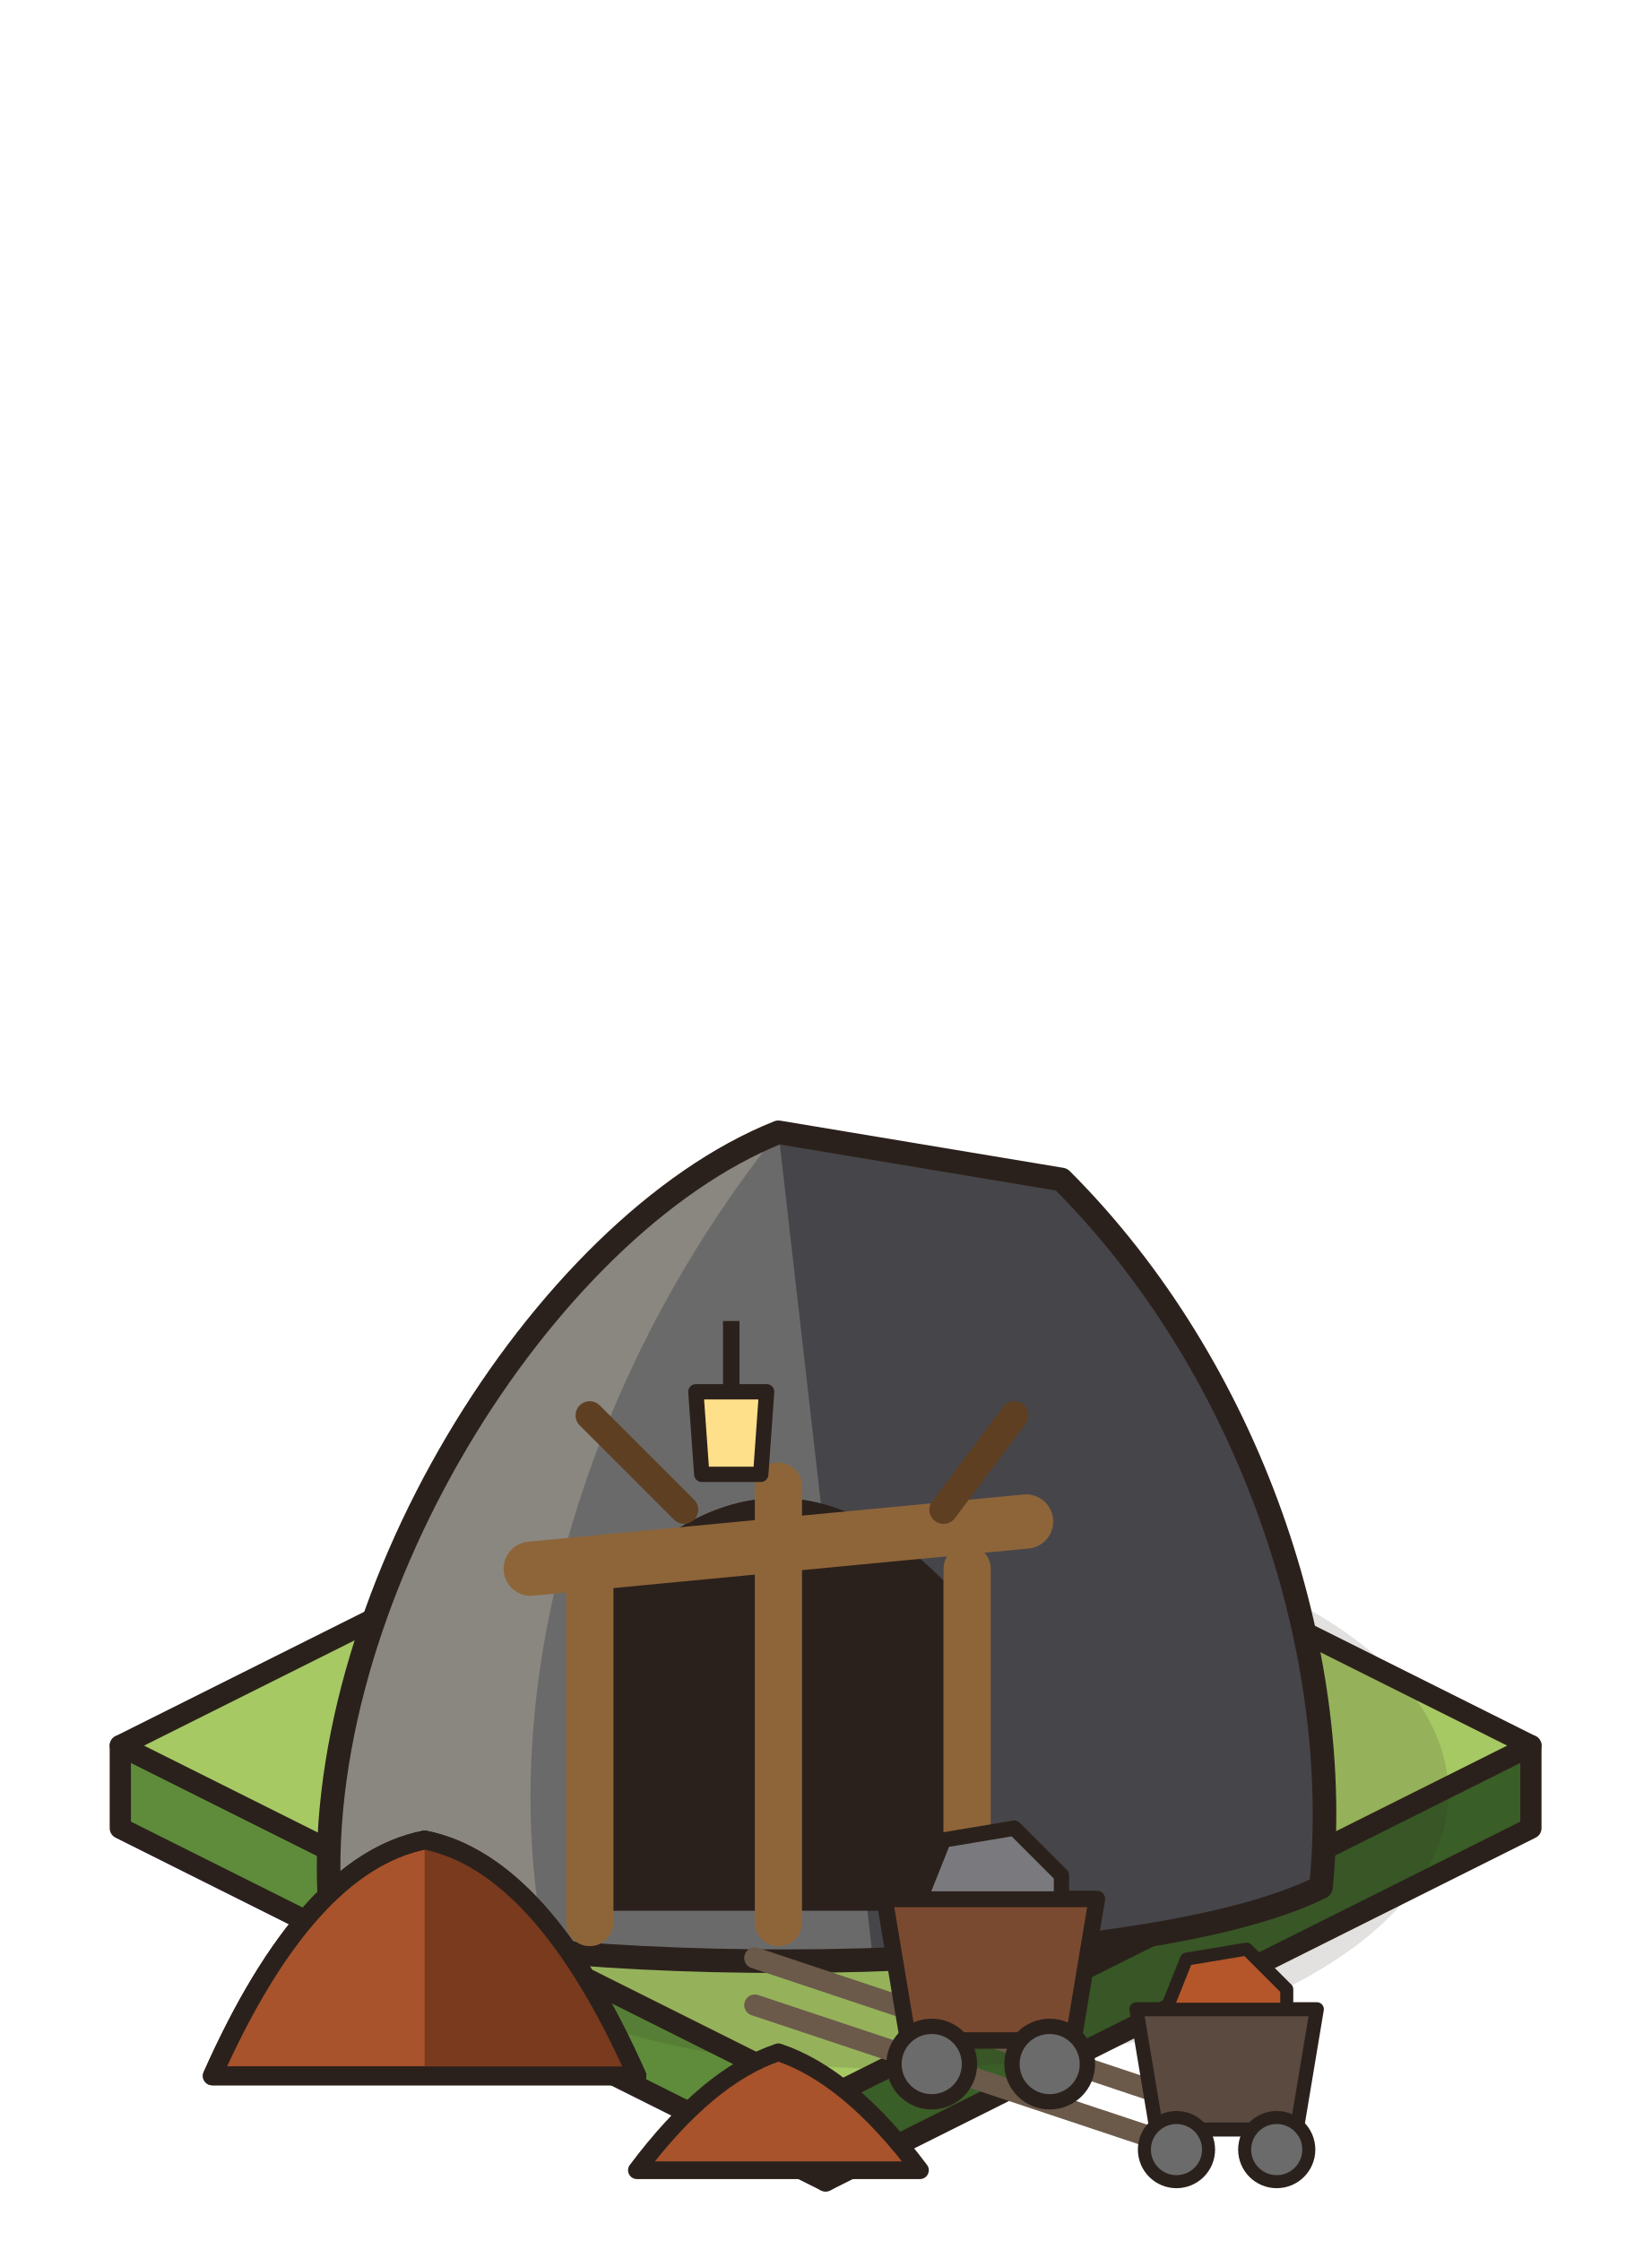
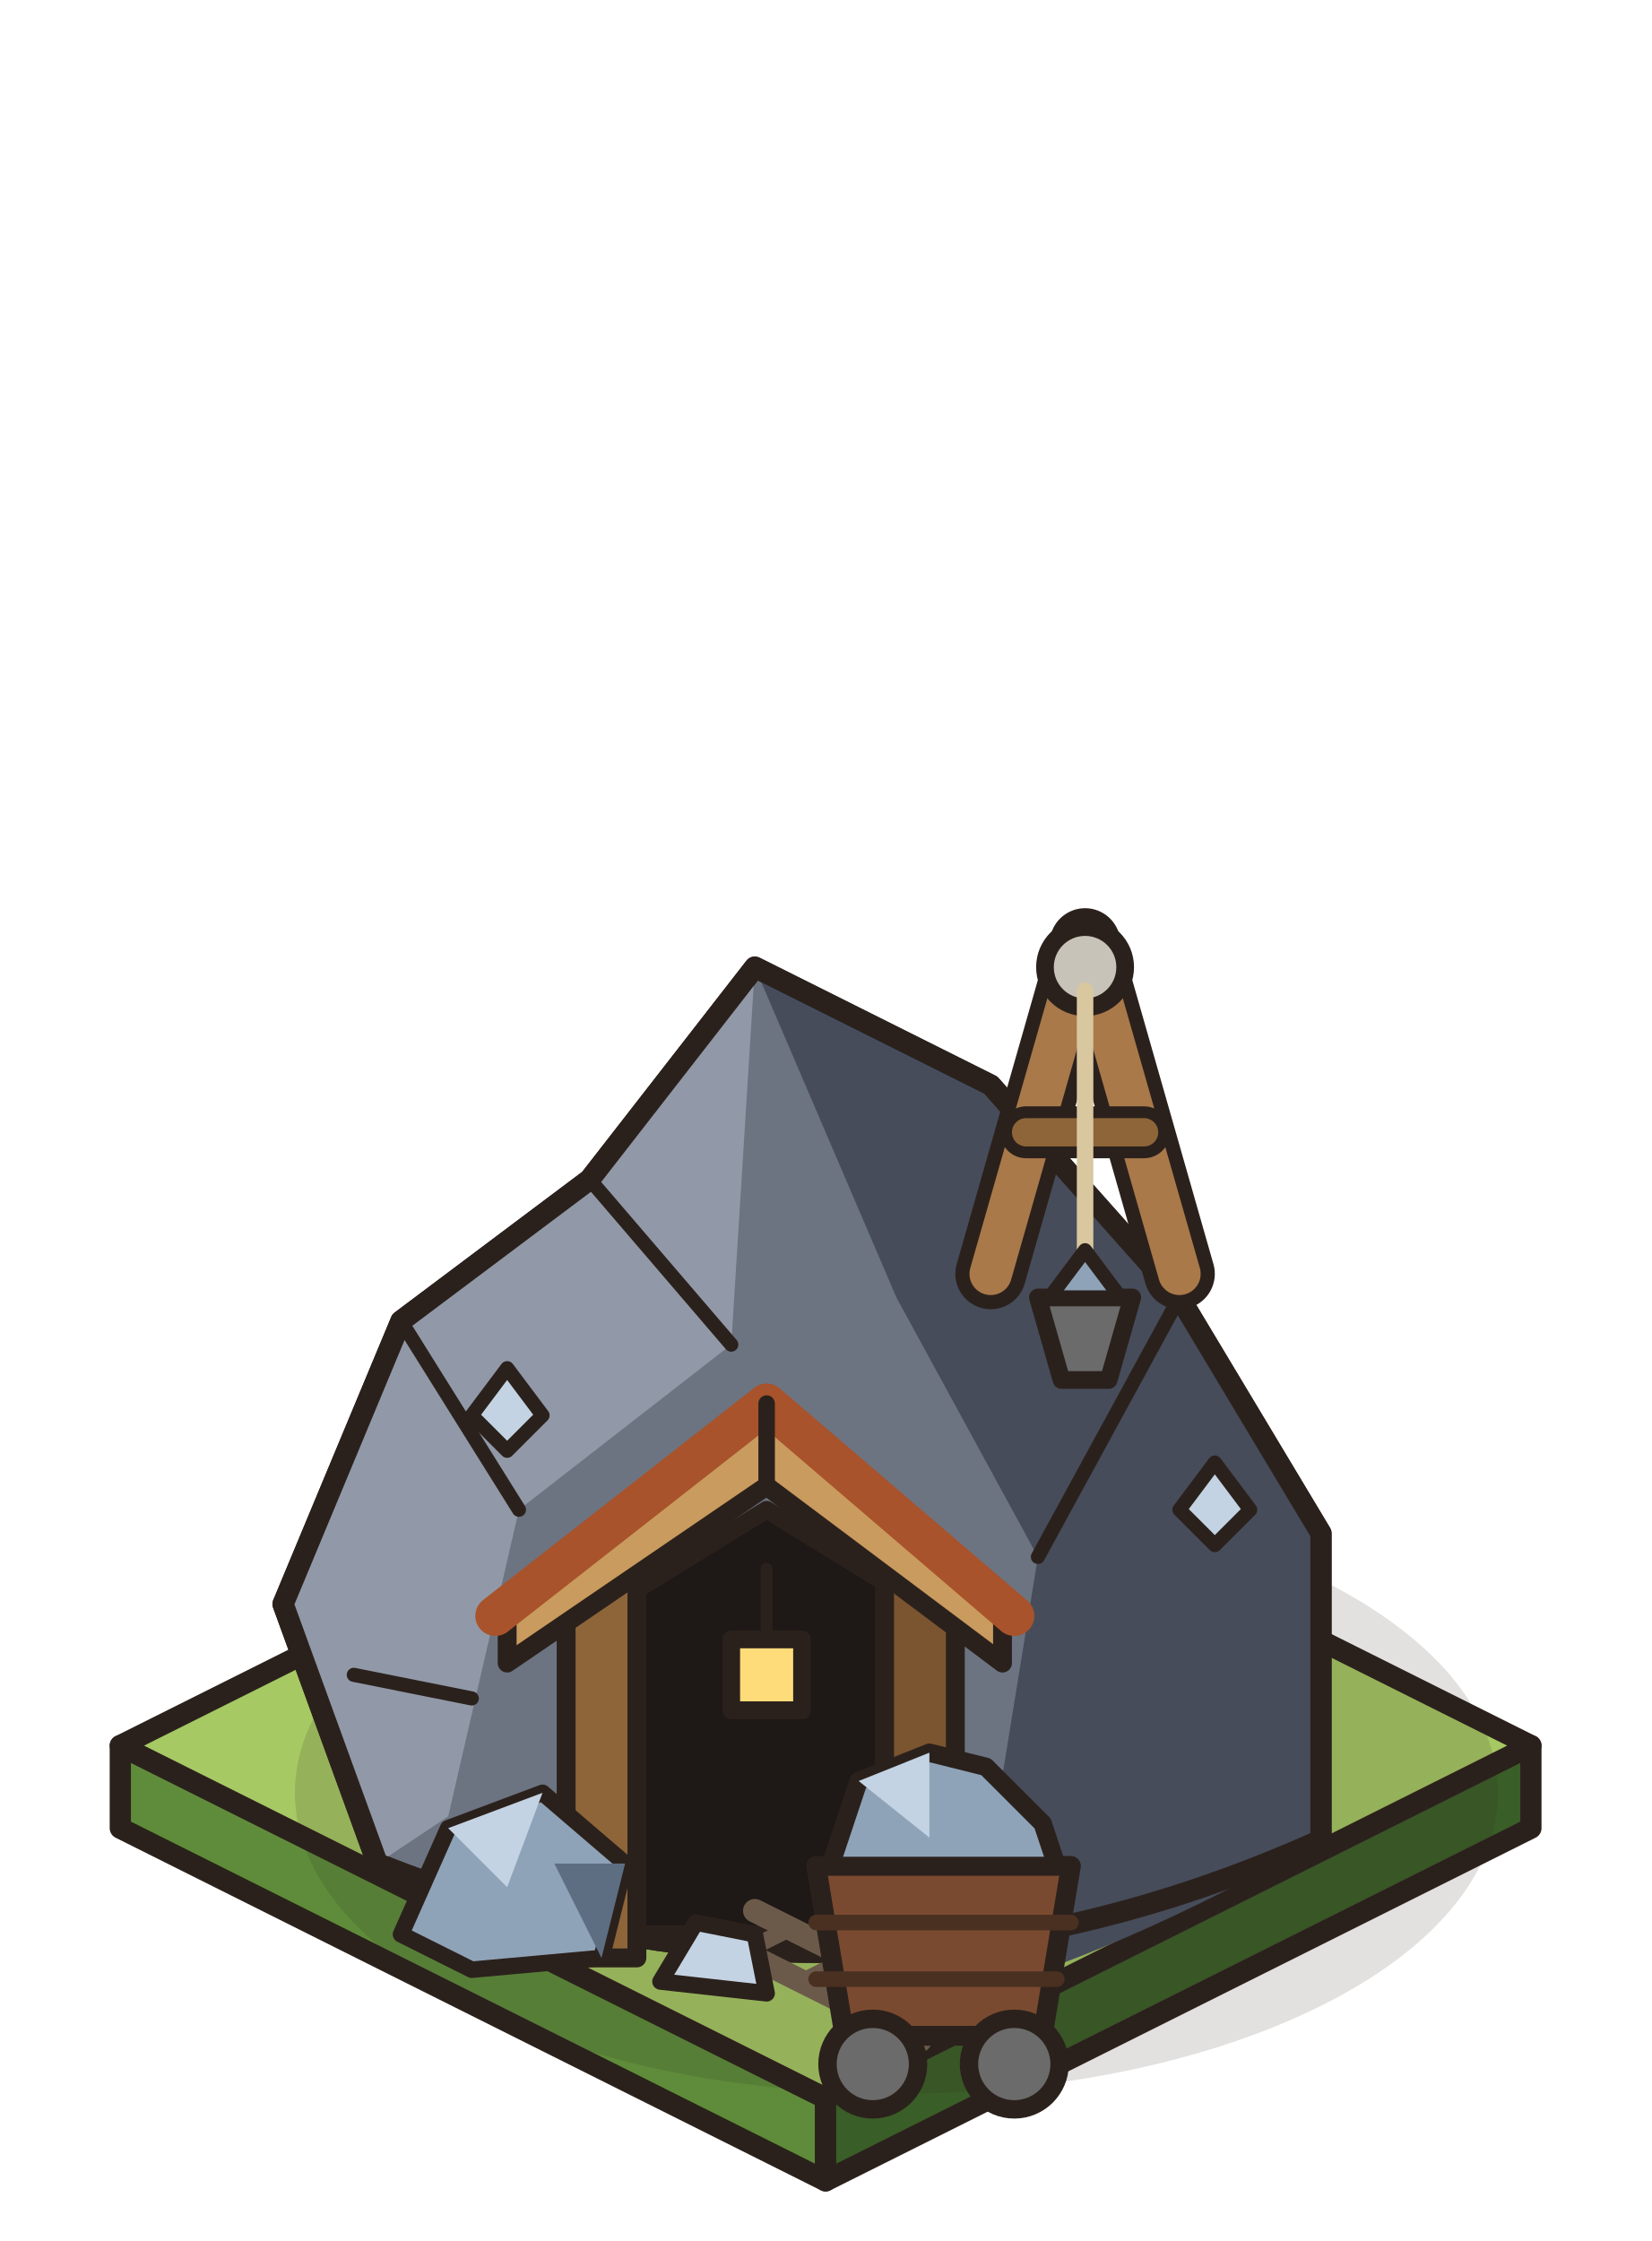
<svg xmlns="http://www.w3.org/2000/svg" viewBox="-70 -122 140 190" width="280" height="380">
  <path d="M-59.8 26L0 55.9L0 62.9L-59.8 33Z" fill="#5E8C3A" stroke="#2B211C" stroke-width="1.8" stroke-linejoin="round" />
  <path d="M59.8 26L0 55.9L0 62.9L59.8 33Z" fill="#3A5E27" stroke="#2B211C" stroke-width="1.8" stroke-linejoin="round" />
  <path d="M0 -3.9L59.8 26L0 55.9L-59.8 26Z" fill="#A6C964" stroke="#2B211C" stroke-width="1.8" stroke-linejoin="round" />
-   <ellipse cx="6" cy="30" rx="46.8" ry="23.4" fill="#2B211C" opacity="0.14" />
-   <path d="M-42 40C-44 14 -24 -18 -4 -26L20 -22C36 -6 44 18 42 38C26 46 -26 46 -42 40Z" fill="#6B6A6A" />
-   <path d="M-4 -26L20 -22C36 -6 44 18 42 38C30 43 12 44 4 44Z" fill="#46454A" />
-   <path d="M-42 40C-44 14 -24 -18 -4 -26C-20 -6 -28 20 -24 42Z" fill="#8A8780" />
-   <path d="M-42 40C-44 14 -24 -18 -4 -26L20 -22C36 -6 44 18 42 38C26 46 -26 46 -42 40Z" fill="none" stroke="#2B211C" stroke-width="2" stroke-linejoin="round" />
-   <path d="M-18 40L-18 12Q-4 -2 10 12L10 40Z" fill="#2B211C" />
-   <path d="M-20 41L-20 11M-4 41L-4 4M12 41L12 11" fill="none" stroke="#8E6539" stroke-width="4" stroke-linecap="round" />
-   <path d="M-25 11L17 7" fill="none" stroke="#8E6539" stroke-width="4.6" stroke-linecap="round" />
-   <path d="M-20 -2L-12 6M16 -2L10 6" fill="none" stroke="#5E3F22" stroke-width="2.4" stroke-linecap="round" />
-   <path d="M-8 -10L-8 -4" fill="none" stroke="#2B211C" stroke-width="1.4" />
-   <path d="M-11 -4L-5 -4L-5.5 3L-10.5 3Z" fill="#FFE08A" stroke="#2B211C" stroke-width="1.3" stroke-linejoin="round" />
-   <path d="M-6 44L30 56M-6 48L30 60" fill="none" stroke="#6B5A4A" stroke-width="1.8" stroke-linecap="round" />
-   <g class="anim-cart">
-     <g transform="translate(14 48)">
-       <path d="M-9 -9L9 -9L7 3L-7 3Z" fill="#7A4A30" stroke="#2B211C" stroke-width="1.4" stroke-linejoin="round" />
-       <path d="M-6 -9L-4 -14L2 -15L6 -11L6 -9Z" fill="#7A7A7E" stroke="#2B211C" stroke-width="1.3" stroke-linejoin="round" />
-       <circle cx="-5" cy="5" r="3.2" fill="#6B6B6B" stroke="#2B211C" stroke-width="1.3" />
-       <circle cx="5" cy="5" r="3.2" fill="#6B6B6B" stroke="#2B211C" stroke-width="1.3" />
+   <ellipse cx="6" cy="30" rx="51" ry="25.5" fill="#2B211C" opacity="0.14" />
+   <g stroke="#2B211C" stroke-width="1.8" stroke-linejoin="round" stroke-linecap="round">
+     <path d="M-38 36L-46 14L-36 -10L-20 -22L-6 -40L14 -30L30 -12L42 8L42 34Q2 52 -38 36Z" fill="#6C7482" />
+     <path d="M-46 14L-36 -10L-20 -22L-6 -40L-8 -8L-26 6L-32 32L-38 36Z" fill="#9199A8" stroke="none" />
+     <path d="M-6 -40L14 -30L30 -12L42 8L42 34Q24 44 12 47L18 10L6 -12Z" fill="#464C5A" stroke="none" />
+     <path d="M-38 36L-46 14L-36 -10L-20 -22L-6 -40L14 -30L30 -12L42 8L42 34Q2 52 -38 36Z" fill="none" />
+     <path d="M-20 -22L-8 -8M-36 -10L-26 6M30 -12L18 10M-40 20L-30 22" fill="none" stroke-width="1.2" />
+     <path d="M-18 42L-18 14L-5 6L8 14L8 42Z" fill="#1E1816" stroke-width="1.5" />
+     <path d="M-22 44L-16 44L-16 12L-22 12Z" fill="#8E6539" stroke-width="1.6" />
+     <path d="M5 44L11 44L11 12L5 12Z" fill="#7A5530" stroke-width="1.6" />
+     <path d="M-27 14L-5 -2L15 14L15 19L-5 4L-27 19Z" fill="#C99B5E" stroke-width="1.6" />
+     <path d="M-28 15L-5 -3L16 15" fill="none" stroke="#A8532B" stroke-width="3.4" />
+     <path d="M-5 -3L-5 4" fill="none" stroke-width="1.4" />
+     <path d="M-5 11L-5 17" fill="none" stroke-width="1" />
+     <path d="M-8 17L-2 17L-2 23L-8 23Z" fill="#FFDC7A" stroke-width="1.5" />
+     <path d="M-6 40L12 49M-10 42L8 51" fill="none" stroke="#6B5A4A" stroke-width="2" />
+     <path d="M-3 41.5L-7 43.5M2 44L-2 46M7 46.5L3 48.5" fill="none" stroke="#6B5A4A" stroke-width="1.4" />
+     <g class="anim-cart">
+       <g transform="translate(10 47) scale(1.2)">
+         <path d="M-9 -9L9 -9L7 3L-7 3Z" fill="#7A4A30" stroke-width="1.4" />
+         <path d="M-9 -5L9 -5M-9 -1L8 -1" fill="none" stroke="#4A3020" stroke-width="1.1" />
+         <path d="M-8 -9L-6 -15L-1 -17L3 -16L7 -12L8 -9Z" fill="#8FA3B8" stroke-width="1.3" />
+         <path d="M-6 -15L-1 -17L-1 -11Z" fill="#C3D3E3" stroke="none" />
+         <circle cx="-5" cy="5" r="3.2" fill="#6B6B6B" stroke-width="1.3" />
+         <circle cx="5" cy="5" r="3.2" fill="#6B6B6B" stroke-width="1.3" />
+       </g>
    </g>
-     <g transform="translate(34 56) scale(0.85)">
-       <path d="M-9 -9L9 -9L7 3L-7 3Z" fill="#5A4A40" stroke="#2B211C" stroke-width="1.4" stroke-linejoin="round" />
-       <path d="M-6 -9L-4 -14L2 -15L6 -11L6 -9Z" fill="#B5562A" stroke="#2B211C" stroke-width="1.3" stroke-linejoin="round" />
-       <circle cx="-5" cy="5" r="3.2" fill="#6B6B6B" stroke="#2B211C" stroke-width="1.3" />
-       <circle cx="5" cy="5" r="3.2" fill="#6B6B6B" stroke="#2B211C" stroke-width="1.3" />
+     <path d="M14 -14L22 -42L30 -14" fill="none" stroke-width="6" />
+     <path d="M14 -14L22 -42L30 -14" fill="none" stroke="#A9794A" stroke-width="3.6" />
+     <path d="M17 -26L27 -26" fill="none" stroke-width="4.4" />
+     <path d="M17 -26L27 -26" fill="none" stroke="#8E6539" stroke-width="2.4" />
+     <circle cx="22" cy="-40" r="3.4" fill="#C8C3B8" stroke-width="1.5" />
+     <path d="M22 -38L22 -12" fill="none" stroke="#D9C7A0" stroke-width="1.4" />
+     <path d="M18 -12L26 -12L24 -5L20 -5Z" fill="#6B6B6B" stroke-width="1.5" />
+     <path d="M19 -12L25 -12L22 -16Z" fill="#8FA3B8" stroke-width="1.2" />
+     <g stroke-width="1.4">
+       <path d="M-36 42L-32 33L-24 30L-17 36L-19 44L-30 45Z" fill="#8FA3B8" />
+       <path d="M-32 33L-24 30L-27 38Z" fill="#C3D3E3" stroke="none" />
+       <path d="M-19 44L-17 36L-23 36Z" fill="#5E6E82" stroke="none" />
+       <path d="M-14 46L-11 41L-6 42L-5 47Z" fill="#C3D3E3" />
    </g>
+     <path d="M-30 -2L-27 -6L-24 -2L-27 1Z" fill="#C3D3E3" stroke-width="1.2" />
+     <path d="M30 6L33 2L36 6L33 9Z" fill="#C3D3E3" stroke-width="1.2" />
  </g>
-   <path d="M-52 54Q-44 36 -34 34Q-24 36 -16 54Z" fill="#A8532B" stroke="#2B211C" stroke-width="1.6" stroke-linejoin="round" />
-   <path d="M-34 34Q-24 36 -16 54L-34 54Z" fill="#7A3A1E" />
-   <path d="M-52 54Q-44 36 -34 34Q-24 36 -16 54Z" fill="none" stroke="#2B211C" stroke-width="1.6" stroke-linejoin="round" />
-   <path d="M-16 62Q-10 54 -4 52Q2 54 8 62Z" fill="#A8532B" stroke="#2B211C" stroke-width="1.5" stroke-linejoin="round" />
</svg>
